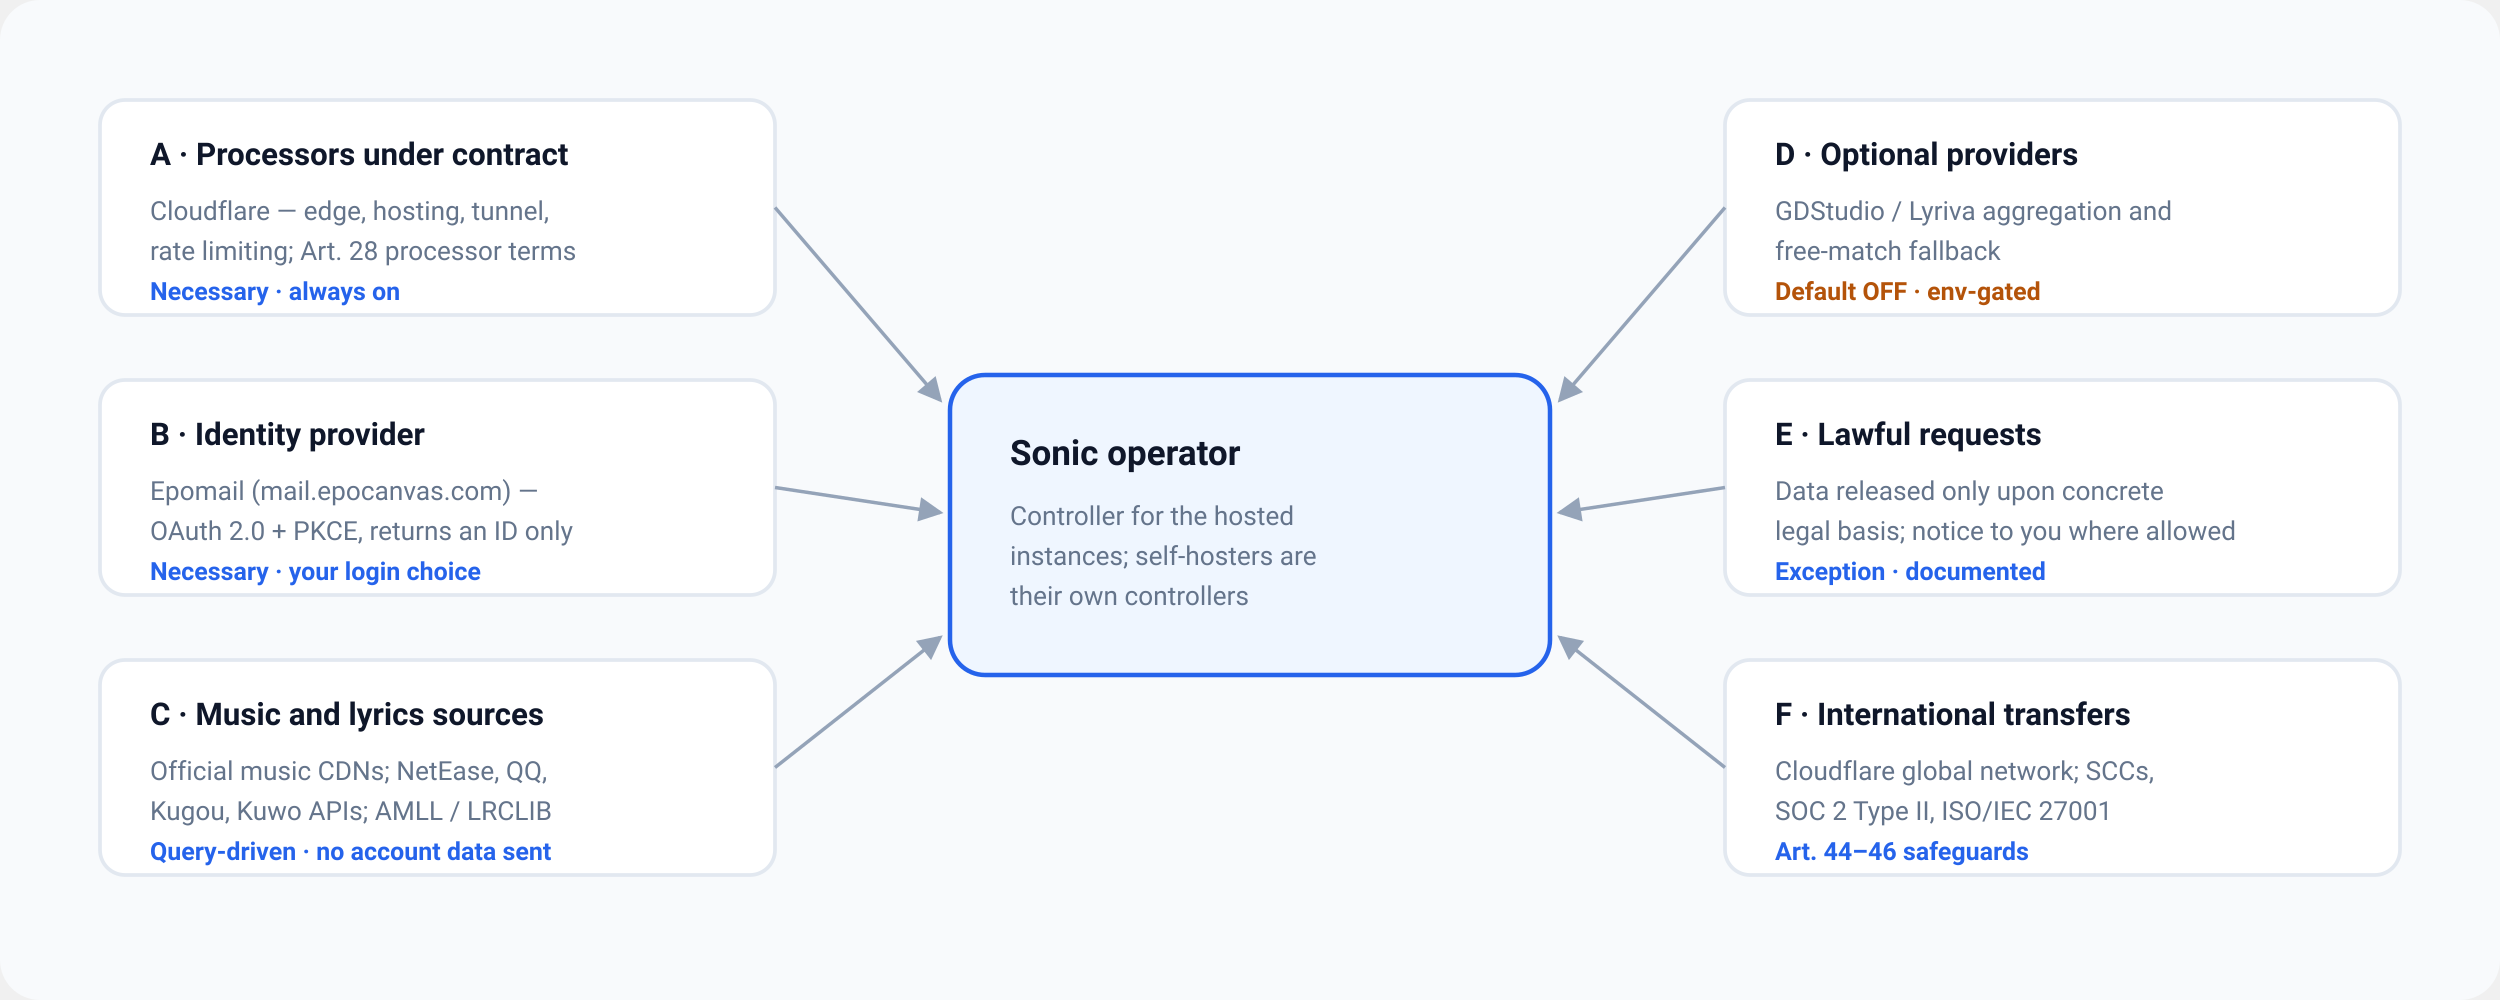
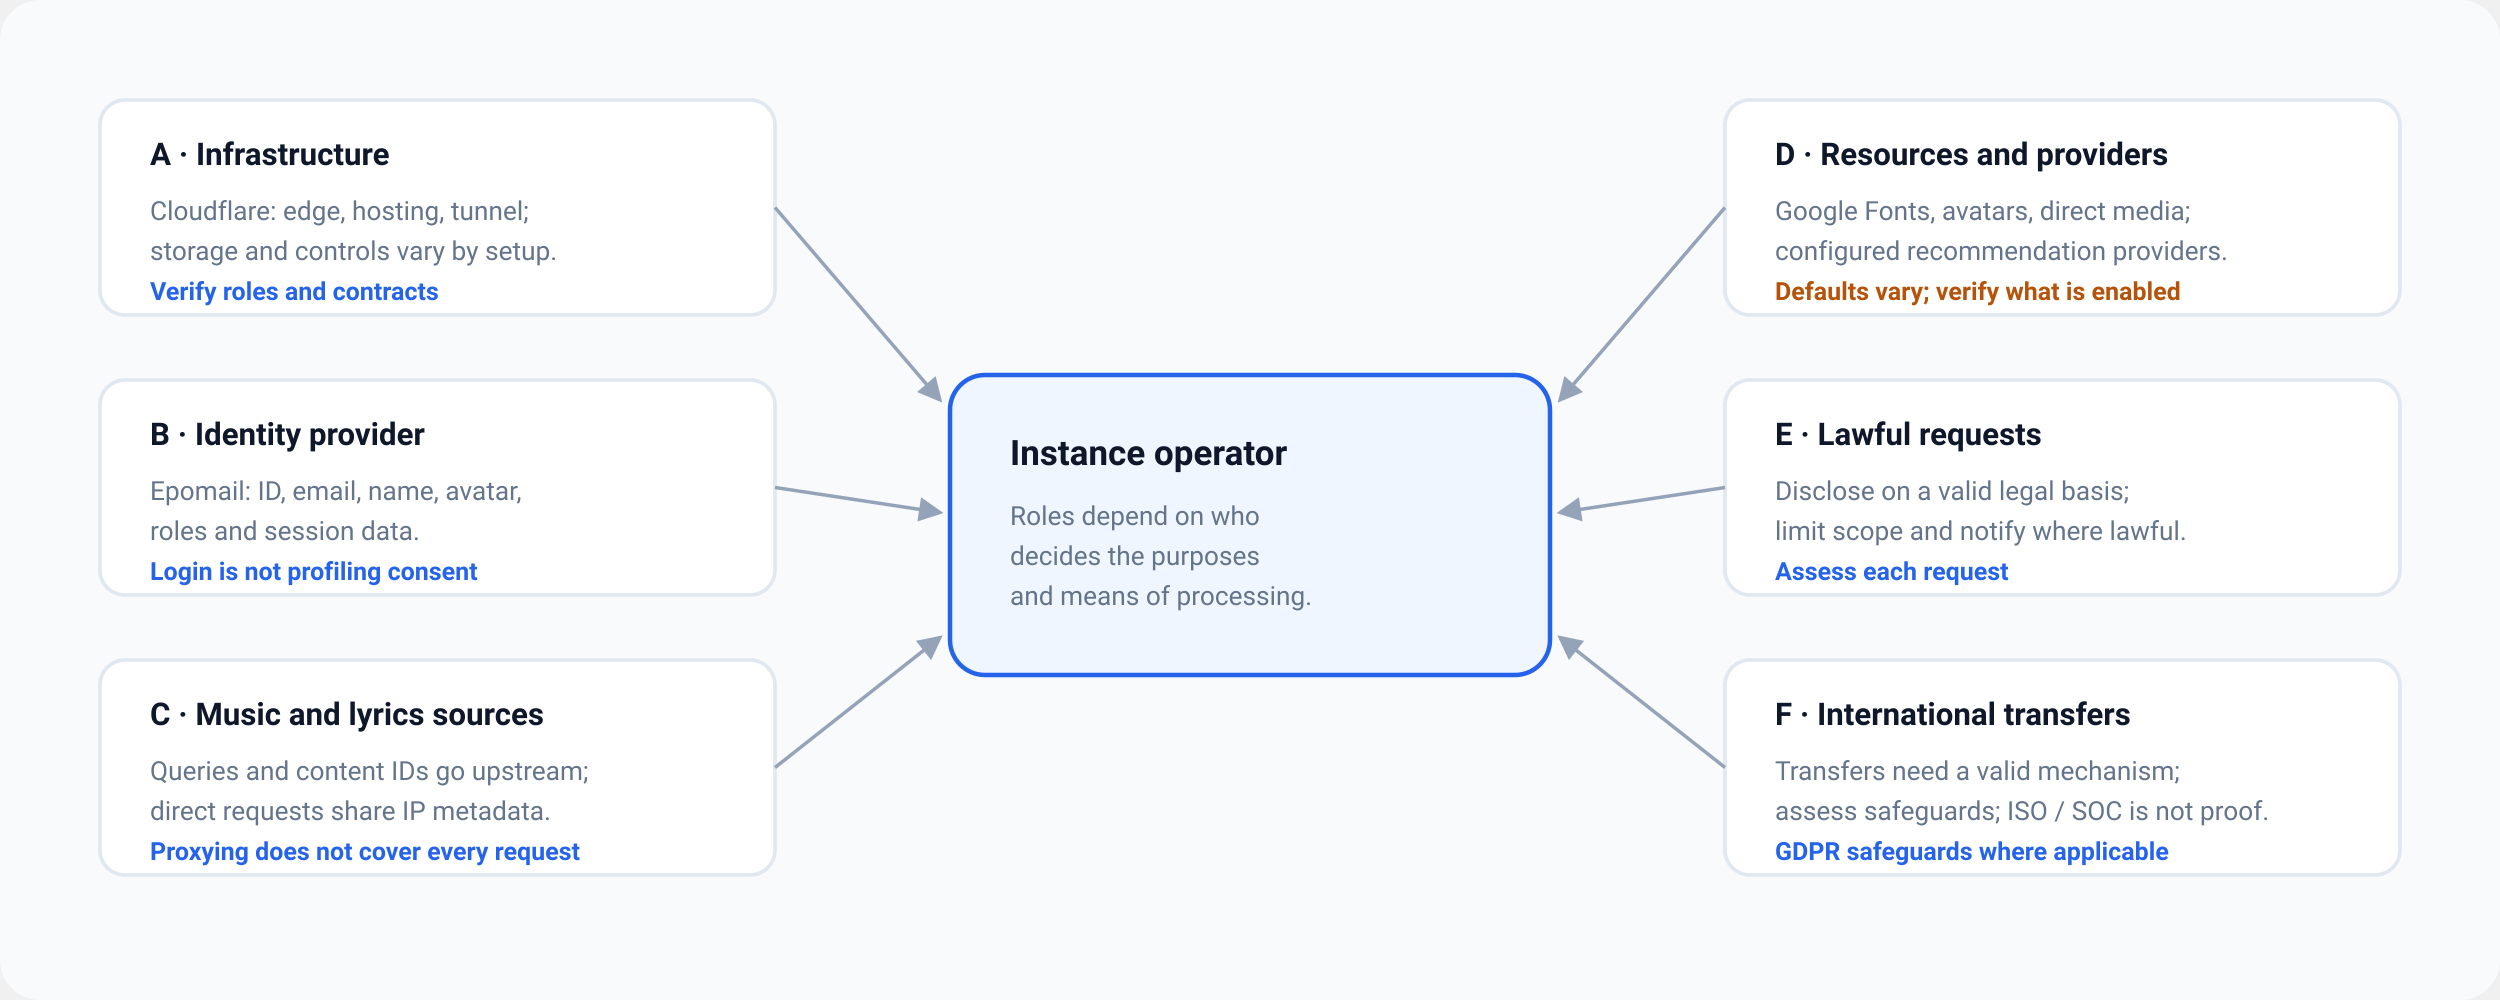
- <svg xmlns="http://www.w3.org/2000/svg" viewBox="0 0 1000 400" width="100%" role="img" aria-label="Map of third-party sharing: processors under contract, identity provider, user-triggered upstream services, optional providers, and lawful requests">
+ <svg xmlns="http://www.w3.org/2000/svg" viewBox="0 0 1000 400" width="100%" role="img" aria-label="Third-party recipients include infrastructure, Epomail account data, content sources, direct external resources and configured providers. Roles depend on actual processing; disclosures need a valid basis and transfers need assessed valid mechanisms, not ISO or SOC certification alone.">
  <style>
    .bg { fill: #f8fafc; }
    .hub { fill: #eff6ff; stroke: #2563eb; stroke-width: 1.8; }
    .ch { fill: #ffffff; stroke: #e2e8f0; stroke-width: 1.5; }
    .ct { font: 600 12.5px -apple-system, 'Segoe UI', Roboto, 'Noto Sans', sans-serif; fill: #0f172a; }
    .cb { font: 400 10.5px -apple-system, 'Segoe UI', Roboto, 'Noto Sans', sans-serif; fill: #64748b; }
    .law { font: 600 10px -apple-system, 'Segoe UI', Roboto, 'Noto Sans', sans-serif; fill: #2563eb; }
    .opt { font: 600 10px -apple-system, 'Segoe UI', Roboto, 'Noto Sans', sans-serif; fill: #b45309; }
    .flow { stroke: #94a3b8; stroke-width: 1.4; fill: none; marker-end: url(#ar); }
    .arrowhead { fill: #94a3b8; }
    .ht { font: 600 14px -apple-system, 'Segoe UI', Roboto, 'Noto Sans', sans-serif; fill: #0f172a; }
    .hb { font: 400 10.5px -apple-system, 'Segoe UI', Roboto, 'Noto Sans', sans-serif; fill: #64748b; }
    @media (prefers-color-scheme: dark) {
      .bg { fill: #0b0f19; }
      .hub { fill: rgba(59,130,246,0.12); stroke: #3b82f6; }
      .ch { fill: #111827; stroke: #1e293b; }
      .ct { fill: #f1f5f9; }
      .cb { fill: #94a3b8; }
      .law { fill: #60a5fa; }
      .opt { fill: #fbbf24; }
      .flow { stroke: #475569; }
      .arrowhead { fill: #475569; }
      .ht { fill: #f1f5f9; }
      .hb { fill: #94a3b8; }
    }
  </style>
  <defs>
    <marker id="ar" markerWidth="7" markerHeight="7" refX="6" refY="3.5" orient="auto">
      <path d="M0,0 L7,3.5 L0,7 Z" class="arrowhead" />
    </marker>
  </defs>
  <rect class="bg" width="1000" height="400" rx="16" />
  <rect class="hub" x="380" y="150" width="240" height="120" rx="14" />
-   <text class="ht" x="404" y="186">Sonic operator</text>
-   <text class="hb" x="404" y="210">Controller for the hosted</text>
-   <text class="hb" x="404" y="226">instances; self-hosters are</text>
-   <text class="hb" x="404" y="242">their own controllers</text>
+   <text class="ht" x="404" y="186">Instance operator</text>
+   <text class="hb" x="404" y="210">Roles depend on who</text>
+   <text class="hb" x="404" y="226">decides the purposes</text>
+   <text class="hb" x="404" y="242">and means of processing.</text>
  <rect class="ch" x="40" y="40" width="270" height="86" rx="10" />
-   <text class="ct" x="60" y="66">A · Processors under contract</text>
-   <text class="cb" x="60" y="88">Cloudflare — edge, hosting, tunnel,</text>
-   <text class="cb" x="60" y="104">rate limiting; Art. 28 processor terms</text>
-   <text class="law" x="60" y="120">Necessary · always on</text>
+   <text class="ct" x="60" y="66">A · Infrastructure</text>
+   <text class="cb" x="60" y="88">Cloudflare: edge, hosting, tunnel;</text>
+   <text class="cb" x="60" y="104">storage and controls vary by setup.</text>
+   <text class="law" x="60" y="120">Verify roles and contracts</text>
  <rect class="ch" x="40" y="152" width="270" height="86" rx="10" />
  <text class="ct" x="60" y="178">B · Identity provider</text>
-   <text class="cb" x="60" y="200">Epomail (mail.epocanvas.com) —</text>
-   <text class="cb" x="60" y="216">OAuth 2.0 + PKCE, returns an ID only</text>
-   <text class="law" x="60" y="232">Necessary · your login choice</text>
+   <text class="cb" x="60" y="200">Epomail: ID, email, name, avatar,</text>
+   <text class="cb" x="60" y="216">roles and session data.</text>
+   <text class="law" x="60" y="232">Login is not profiling consent</text>
  <rect class="ch" x="40" y="264" width="270" height="86" rx="10" />
  <text class="ct" x="60" y="290">C · Music and lyrics sources</text>
-   <text class="cb" x="60" y="312">Official music CDNs; NetEase, QQ,</text>
-   <text class="cb" x="60" y="328">Kugou, Kuwo APIs; AMLL / LRCLIB</text>
-   <text class="law" x="60" y="344">Query-driven · no account data sent</text>
+   <text class="cb" x="60" y="312">Queries and content IDs go upstream;</text>
+   <text class="cb" x="60" y="328">direct requests share IP metadata.</text>
+   <text class="law" x="60" y="344">Proxying does not cover every request</text>
  <rect class="ch" x="690" y="40" width="270" height="86" rx="10" />
-   <text class="ct" x="710" y="66">D · Optional providers</text>
-   <text class="cb" x="710" y="88">GDStudio / Lyriva aggregation and</text>
-   <text class="cb" x="710" y="104">free-match fallback</text>
-   <text class="opt" x="710" y="120">Default OFF · env-gated</text>
+   <text class="ct" x="710" y="66">D · Resources and providers</text>
+   <text class="cb" x="710" y="88">Google Fonts, avatars, direct media;</text>
+   <text class="cb" x="710" y="104">configured recommendation providers.</text>
+   <text class="opt" x="710" y="120">Defaults vary; verify what is enabled</text>
  <rect class="ch" x="690" y="152" width="270" height="86" rx="10" />
  <text class="ct" x="710" y="178">E · Lawful requests</text>
-   <text class="cb" x="710" y="200">Data released only upon concrete</text>
-   <text class="cb" x="710" y="216">legal basis; notice to you where allowed</text>
-   <text class="law" x="710" y="232">Exception · documented</text>
+   <text class="cb" x="710" y="200">Disclose on a valid legal basis;</text>
+   <text class="cb" x="710" y="216">limit scope and notify where lawful.</text>
+   <text class="law" x="710" y="232">Assess each request</text>
  <rect class="ch" x="690" y="264" width="270" height="86" rx="10" />
  <text class="ct" x="710" y="290">F · International transfers</text>
-   <text class="cb" x="710" y="312">Cloudflare global network; SCCs,</text>
-   <text class="cb" x="710" y="328">SOC 2 Type II, ISO/IEC 27001</text>
-   <text class="law" x="710" y="344">Art. 44–46 safeguards</text>
+   <text class="cb" x="710" y="312">Transfers need a valid mechanism;</text>
+   <text class="cb" x="710" y="328">assess safeguards; ISO / SOC is not proof.</text>
+   <text class="law" x="710" y="344">GDPR safeguards where applicable</text>
  <line class="flow" x1="310" y1="83" x2="376" y2="160" />
  <line class="flow" x1="310" y1="195" x2="376" y2="205" />
  <line class="flow" x1="310" y1="307" x2="376" y2="255" />
  <line class="flow" x1="690" y1="83" x2="624" y2="160" />
  <line class="flow" x1="690" y1="195" x2="624" y2="205" />
  <line class="flow" x1="690" y1="307" x2="624" y2="255" />
</svg>
